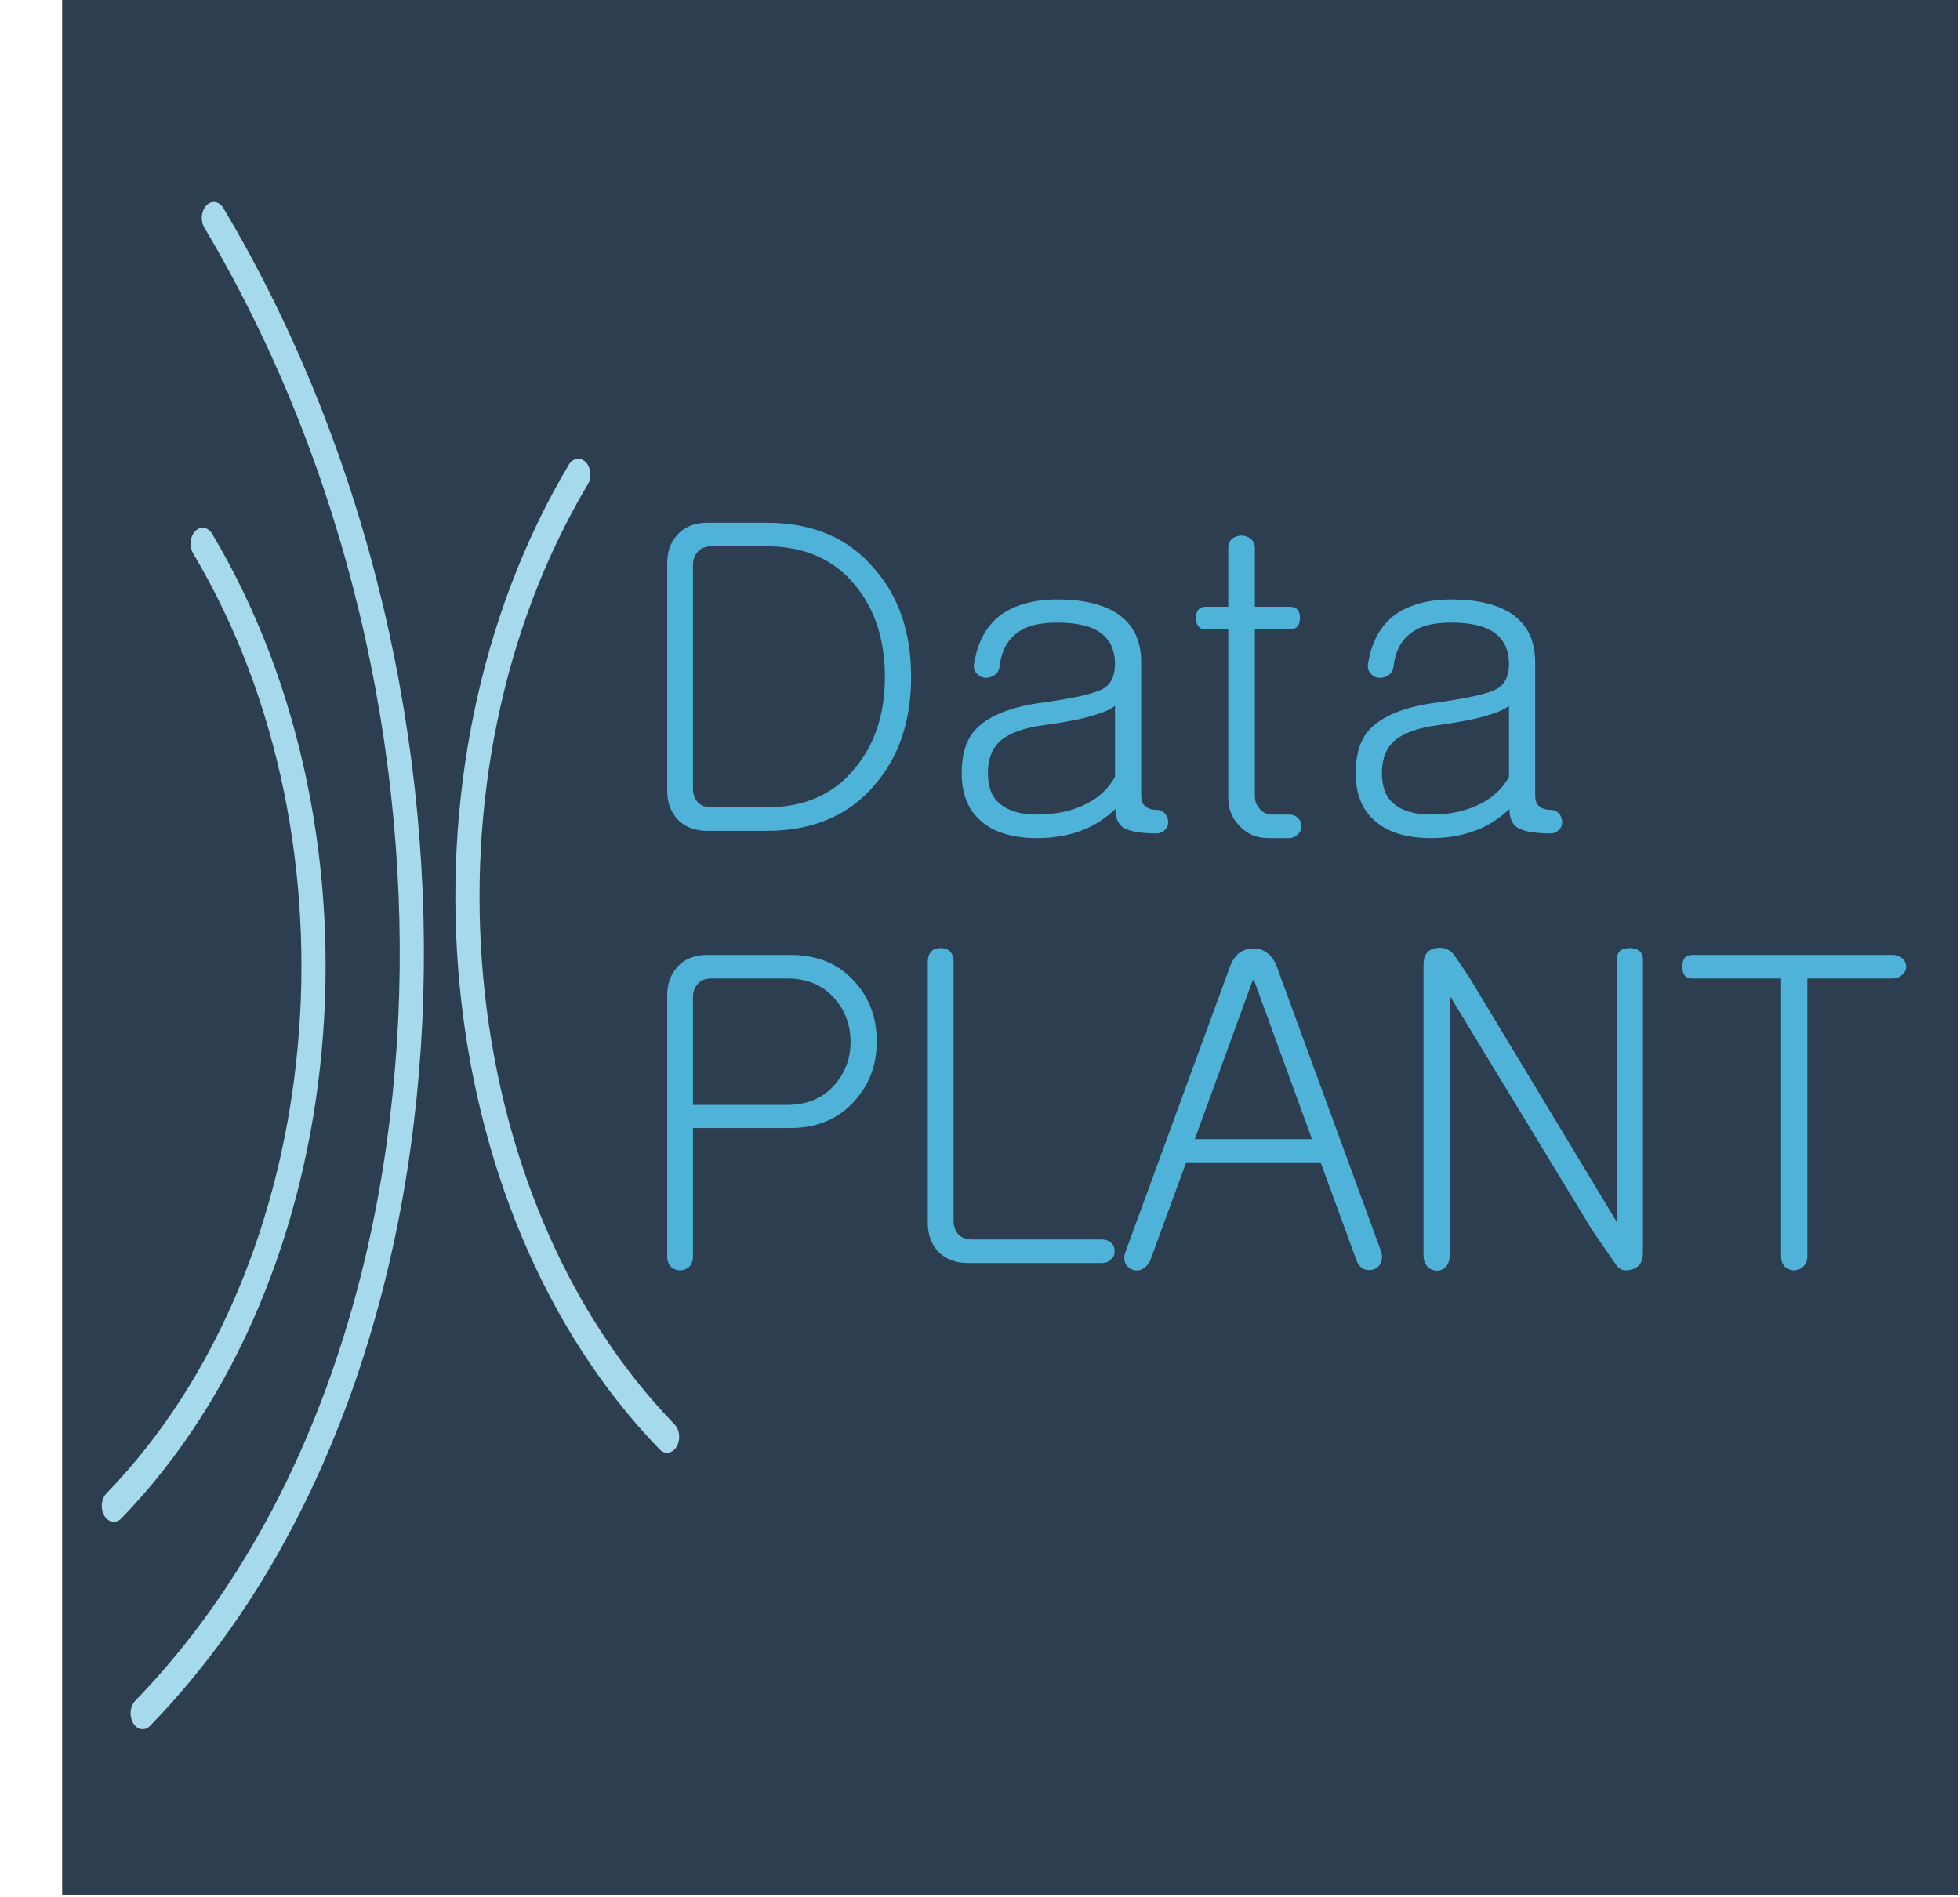
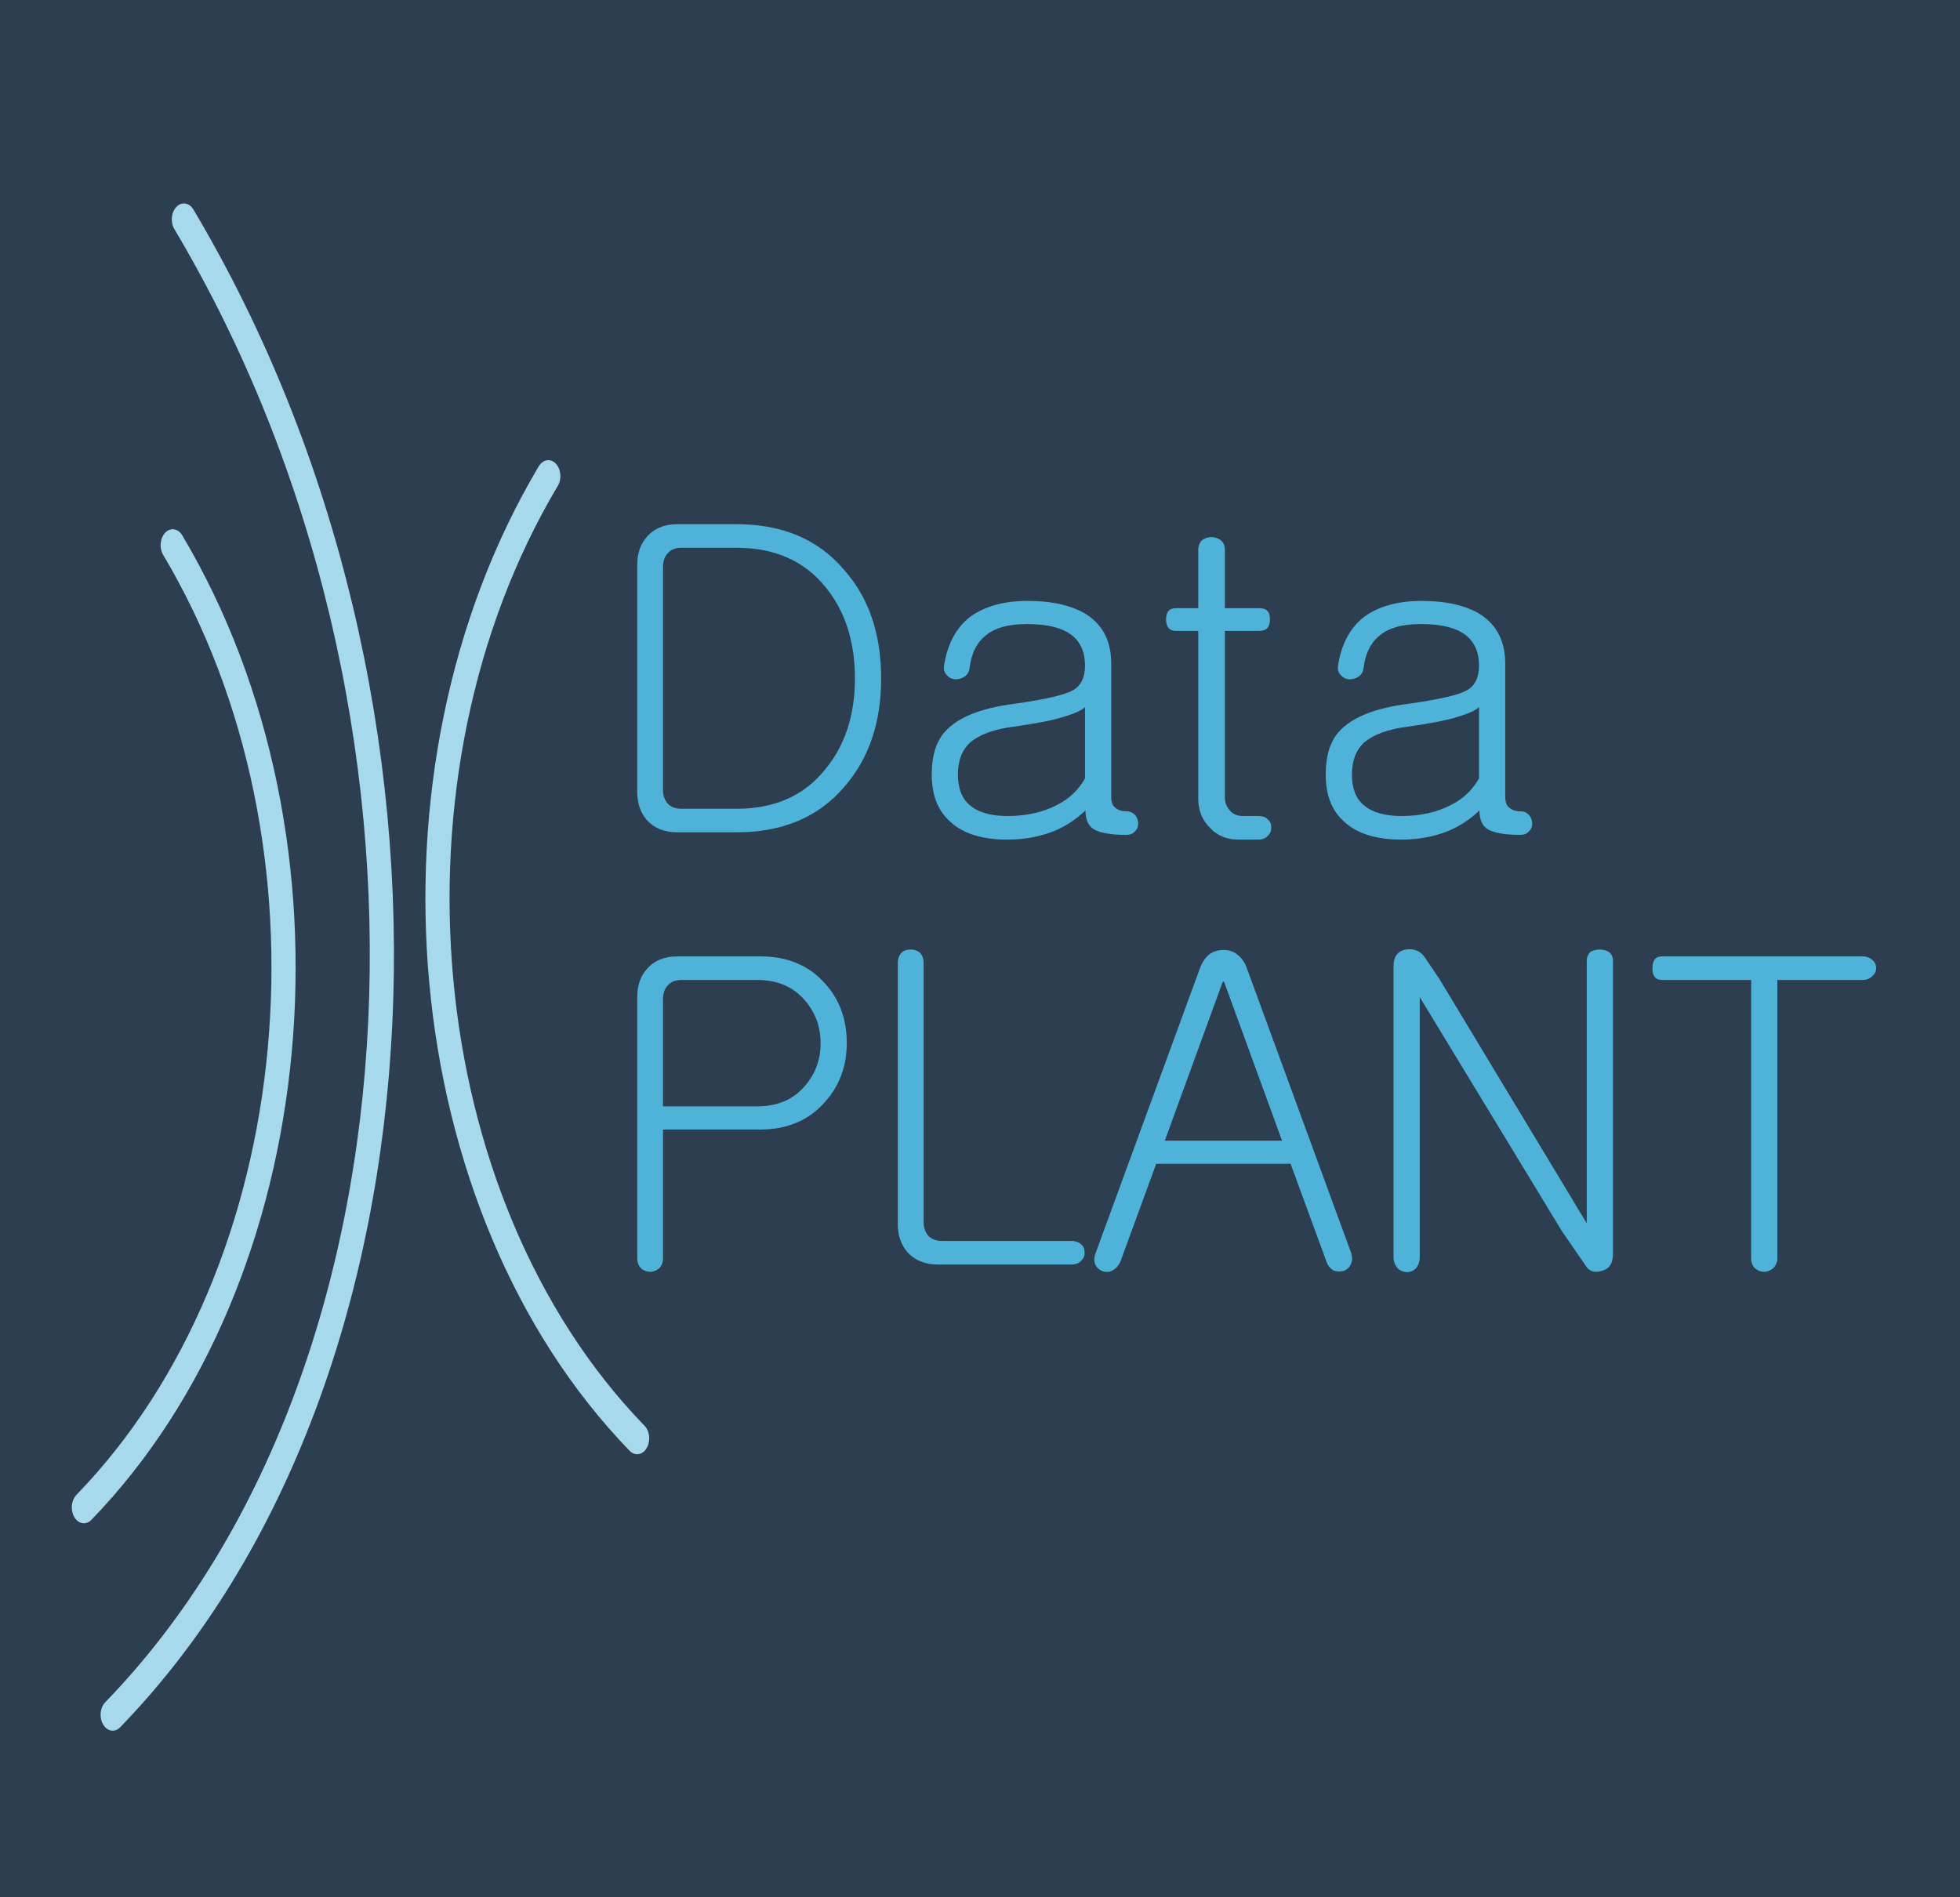
<svg xmlns="http://www.w3.org/2000/svg" width="100%" height="100%" viewBox="0 0 748 724" version="1.1" xml:space="preserve" style="fill-rule:evenodd;clip-rule:evenodd;stroke-linecap:round;stroke-miterlimit:8;">
-   <g transform="matrix(1,0,0,1,-1462.52,-1611.74)">
-     <g transform="matrix(0.491149,0,0,0.491149,1364.72,1049.96)">
-       <g transform="matrix(0.686326,0,0,1.55163,78.8451,-777.441)">
+   <g transform="matrix(0.491149,0,0,0.491149,-109.237,-561.219)">
+     <g>
+       <g transform="matrix(0.709627,0,0,1.55402,48.1181,-781.543)">
        <rect x="245.613" y="1238.21" width="2146.14" height="949.297" style="fill:rgb(45,62,80);" />
      </g>
      <g>
        <g transform="matrix(2.03604,0,0,2.03604,686.194,2125.02)">
-           <g transform="matrix(1.0019,0,0,1,0,0)">
-             <g transform="matrix(163.564,0,0,163.564,0,0)">
+           <g transform="matrix(163.875,0,0,163.564,0,0)">
+             <g>
              <path d="M0.381,-0.718L0.187,-0.718C0.157,-0.718 0.133,-0.708 0.116,-0.688C0.101,-0.671 0.094,-0.649 0.094,-0.623L0.094,-0.014C0.094,-0.004 0.097,0.004 0.103,0.01C0.108,0.015 0.116,0.018 0.124,0.018C0.132,0.018 0.139,0.015 0.145,0.01C0.151,0.004 0.154,-0.004 0.154,-0.014L0.154,-0.314L0.381,-0.314C0.444,-0.314 0.494,-0.336 0.531,-0.378C0.565,-0.416 0.582,-0.462 0.582,-0.516C0.582,-0.571 0.565,-0.618 0.531,-0.655C0.494,-0.697 0.444,-0.718 0.381,-0.718ZM0.373,-0.368L0.154,-0.368L0.154,-0.619C0.154,-0.632 0.158,-0.642 0.164,-0.649C0.172,-0.659 0.183,-0.663 0.197,-0.663L0.373,-0.663C0.419,-0.663 0.456,-0.648 0.483,-0.617C0.508,-0.589 0.521,-0.555 0.521,-0.515C0.521,-0.476 0.508,-0.442 0.483,-0.414C0.456,-0.383 0.419,-0.368 0.373,-0.368Z" style="fill:rgb(79,179,217);fill-rule:nonzero;" />
            </g>
          </g>
-           <g transform="matrix(1.0019,0,0,1,-0.18872,0)">
-             <g transform="matrix(163.564,0,0,163.564,99.4553,0)">
+           <g transform="matrix(163.875,0,0,163.564,99.4555,0)">
+             <g>
              <path d="M0.094,-0.702L0.094,-0.093C0.094,-0.067 0.101,-0.046 0.116,-0.028C0.133,-0.009 0.157,0.001 0.187,0.001L0.498,0.001C0.508,0.001 0.516,-0.002 0.521,-0.008C0.527,-0.013 0.529,-0.019 0.529,-0.026C0.529,-0.034 0.527,-0.041 0.521,-0.046C0.516,-0.051 0.508,-0.054 0.498,-0.054L0.197,-0.054C0.183,-0.054 0.172,-0.058 0.164,-0.067C0.158,-0.075 0.154,-0.085 0.154,-0.097L0.154,-0.702C0.154,-0.713 0.151,-0.721 0.145,-0.727C0.139,-0.732 0.132,-0.734 0.124,-0.734C0.116,-0.734 0.108,-0.732 0.103,-0.727C0.097,-0.721 0.094,-0.713 0.094,-0.702Z" style="fill:rgb(79,179,217);fill-rule:nonzero;" />
            </g>
          </g>
-           <g transform="matrix(1.0019,0,0,1,-0.353433,0)">
-             <g transform="matrix(163.564,0,0,163.564,186.259,0)">
+           <g transform="matrix(163.875,0,0,163.564,186.259,0)">
+             <g>
              <path d="M0.186,-0.288L0.321,-0.659L0.324,-0.659L0.459,-0.288L0.186,-0.288ZM0.267,-0.688L0.025,-0.026C0.021,-0.016 0.021,-0.007 0.024,0.001C0.028,0.009 0.034,0.014 0.042,0.017C0.05,0.019 0.057,0.019 0.064,0.015C0.073,0.01 0.079,0.003 0.083,-0.007L0.166,-0.234L0.479,-0.234L0.562,-0.007C0.565,0.003 0.571,0.01 0.579,0.015C0.587,0.018 0.595,0.018 0.603,0.016C0.61,0.013 0.616,0.008 0.619,0.001C0.623,-0.007 0.623,-0.017 0.62,-0.026L0.378,-0.688C0.373,-0.703 0.365,-0.715 0.354,-0.723C0.345,-0.73 0.334,-0.733 0.323,-0.733C0.311,-0.733 0.3,-0.73 0.29,-0.723C0.28,-0.715 0.272,-0.703 0.267,-0.688Z" style="fill:rgb(79,179,217);fill-rule:nonzero;" />
            </g>
          </g>
-           <g transform="matrix(1.0019,0,0,1,-0.547683,0)">
-             <g transform="matrix(163.564,0,0,163.564,288.629,0)">
+           <g transform="matrix(163.875,0,0,163.564,288.63,0)">
+             <g>
              <path d="M0.094,-0.695L0.094,-0.017C0.094,-0.006 0.097,0.002 0.103,0.009C0.108,0.015 0.116,0.018 0.124,0.019C0.132,0.019 0.14,0.016 0.146,0.01C0.152,0.003 0.155,-0.006 0.155,-0.017L0.155,-0.623L0.486,-0.077L0.541,0.003C0.549,0.017 0.562,0.021 0.579,0.016C0.597,0.011 0.605,-0.002 0.605,-0.024L0.605,-0.708C0.605,-0.716 0.602,-0.723 0.596,-0.728C0.59,-0.732 0.583,-0.734 0.574,-0.734C0.566,-0.734 0.559,-0.732 0.553,-0.729C0.547,-0.723 0.544,-0.716 0.544,-0.708L0.544,-0.095L0.201,-0.665L0.168,-0.714C0.158,-0.73 0.143,-0.737 0.123,-0.734C0.104,-0.731 0.094,-0.718 0.094,-0.695Z" style="fill:rgb(79,179,217);fill-rule:nonzero;" />
            </g>
          </g>
-           <g transform="matrix(1.0019,0,0,1,-0.757849,0)">
-             <g transform="matrix(163.564,0,0,163.564,399.386,0)">
+           <g transform="matrix(163.875,0,0,163.564,399.387,0)">
+             <g>
              <path d="M0.51,-0.718L0.044,-0.718C0.028,-0.718 0.021,-0.709 0.021,-0.69C0.021,-0.672 0.028,-0.663 0.044,-0.663L0.251,-0.663L0.251,-0.013C0.251,-0.004 0.254,0.004 0.26,0.01C0.266,0.015 0.273,0.018 0.281,0.018C0.289,0.018 0.296,0.015 0.302,0.01C0.308,0.004 0.312,-0.004 0.312,-0.013L0.312,-0.663L0.51,-0.663C0.52,-0.663 0.527,-0.666 0.533,-0.672C0.539,-0.677 0.542,-0.683 0.542,-0.69C0.542,-0.698 0.539,-0.705 0.533,-0.71C0.527,-0.715 0.52,-0.718 0.51,-0.718Z" style="fill:rgb(79,179,217);fill-rule:nonzero;" />
            </g>
          </g>
        </g>
        <g transform="matrix(0.500232,0,0,0.499284,686.194,1789.16)">
          <g transform="matrix(667,0,0,667,0,0)">
            <path d="M0.187,-0.718C0.157,-0.718 0.133,-0.708 0.116,-0.688C0.101,-0.671 0.094,-0.649 0.094,-0.623L0.094,-0.093C0.094,-0.067 0.101,-0.046 0.116,-0.028C0.133,-0.009 0.157,0.001 0.187,0.001L0.326,0.001C0.433,0.001 0.517,-0.035 0.577,-0.106C0.634,-0.172 0.662,-0.256 0.662,-0.358C0.662,-0.461 0.634,-0.545 0.577,-0.61C0.517,-0.682 0.433,-0.718 0.326,-0.718L0.187,-0.718ZM0.197,-0.054C0.183,-0.054 0.172,-0.058 0.164,-0.067C0.158,-0.075 0.154,-0.085 0.154,-0.097L0.154,-0.619C0.154,-0.632 0.158,-0.642 0.164,-0.649C0.172,-0.659 0.183,-0.663 0.197,-0.663L0.326,-0.663C0.413,-0.663 0.482,-0.633 0.531,-0.573C0.577,-0.518 0.601,-0.446 0.601,-0.358C0.601,-0.271 0.577,-0.2 0.531,-0.145C0.482,-0.084 0.413,-0.054 0.326,-0.054L0.197,-0.054Z" style="fill:rgb(79,179,217);fill-rule:nonzero;" />
          </g>
          <g transform="matrix(667,0,0,667,480.786,0)">
            <path d="M0.416,-0.125C0.401,-0.098 0.379,-0.077 0.351,-0.063C0.319,-0.046 0.28,-0.037 0.235,-0.037C0.196,-0.037 0.166,-0.046 0.147,-0.063C0.129,-0.078 0.12,-0.102 0.12,-0.134C0.12,-0.167 0.13,-0.192 0.149,-0.209C0.17,-0.227 0.204,-0.24 0.253,-0.246C0.302,-0.253 0.34,-0.26 0.368,-0.269C0.391,-0.276 0.407,-0.283 0.416,-0.291L0.416,-0.125ZM0.282,-0.539C0.228,-0.539 0.184,-0.527 0.15,-0.503C0.117,-0.478 0.096,-0.44 0.088,-0.39C0.086,-0.38 0.088,-0.372 0.094,-0.366C0.099,-0.36 0.105,-0.357 0.113,-0.356C0.122,-0.356 0.129,-0.358 0.135,-0.362C0.142,-0.367 0.146,-0.373 0.147,-0.382C0.151,-0.414 0.162,-0.439 0.182,-0.456C0.204,-0.476 0.237,-0.485 0.281,-0.485C0.327,-0.485 0.361,-0.477 0.384,-0.46C0.405,-0.444 0.416,-0.42 0.416,-0.388C0.416,-0.36 0.406,-0.34 0.387,-0.33C0.367,-0.319 0.322,-0.309 0.252,-0.299C0.173,-0.289 0.119,-0.267 0.089,-0.233C0.069,-0.21 0.059,-0.177 0.059,-0.134C0.059,-0.086 0.073,-0.049 0.103,-0.023C0.132,0.004 0.177,0.018 0.235,0.018C0.278,0.018 0.317,0.01 0.351,-0.005C0.375,-0.016 0.397,-0.031 0.417,-0.05C0.417,-0.03 0.423,-0.015 0.435,-0.007C0.449,0.002 0.475,0.007 0.512,0.007C0.521,0.007 0.528,0.004 0.533,-0.002C0.538,-0.007 0.54,-0.013 0.54,-0.021C0.539,-0.028 0.537,-0.035 0.532,-0.04C0.527,-0.045 0.521,-0.048 0.513,-0.048C0.501,-0.048 0.492,-0.051 0.485,-0.058C0.479,-0.063 0.477,-0.072 0.477,-0.083L0.477,-0.393C0.477,-0.444 0.458,-0.482 0.42,-0.507C0.387,-0.528 0.341,-0.539 0.282,-0.539Z" style="fill:rgb(79,179,217);fill-rule:nonzero;" />
          </g>
          <g transform="matrix(667,0,0,667,860.122,0)">
            <path d="M0.111,-0.658L0.111,-0.522L0.059,-0.522C0.044,-0.522 0.036,-0.514 0.036,-0.496C0.036,-0.478 0.044,-0.469 0.059,-0.469L0.111,-0.469L0.111,-0.077C0.111,-0.052 0.119,-0.03 0.135,-0.013C0.152,0.007 0.175,0.018 0.205,0.018L0.251,0.018C0.26,0.018 0.268,0.015 0.273,0.009C0.279,0.004 0.281,-0.003 0.281,-0.01C0.281,-0.018 0.279,-0.024 0.273,-0.029C0.268,-0.035 0.26,-0.037 0.251,-0.037L0.216,-0.037C0.201,-0.037 0.19,-0.042 0.183,-0.052C0.176,-0.06 0.173,-0.069 0.173,-0.081L0.173,-0.469L0.253,-0.469C0.27,-0.469 0.278,-0.478 0.278,-0.496C0.278,-0.514 0.27,-0.522 0.253,-0.522L0.173,-0.522L0.173,-0.658C0.173,-0.668 0.17,-0.675 0.163,-0.681C0.157,-0.685 0.15,-0.688 0.142,-0.688C0.133,-0.688 0.126,-0.685 0.12,-0.681C0.114,-0.675 0.111,-0.668 0.111,-0.658Z" style="fill:rgb(79,179,217);fill-rule:nonzero;" />
          </g>
          <g transform="matrix(667,0,0,667,1092.78,0)">
            <path d="M0.416,-0.125C0.401,-0.098 0.379,-0.077 0.351,-0.063C0.319,-0.046 0.28,-0.037 0.235,-0.037C0.196,-0.037 0.166,-0.046 0.147,-0.063C0.129,-0.078 0.12,-0.102 0.12,-0.134C0.12,-0.167 0.13,-0.192 0.149,-0.209C0.17,-0.227 0.204,-0.24 0.253,-0.246C0.302,-0.253 0.34,-0.26 0.368,-0.269C0.391,-0.276 0.407,-0.283 0.416,-0.291L0.416,-0.125ZM0.282,-0.539C0.228,-0.539 0.184,-0.527 0.15,-0.503C0.117,-0.478 0.096,-0.44 0.088,-0.39C0.086,-0.38 0.088,-0.372 0.094,-0.366C0.099,-0.36 0.105,-0.357 0.113,-0.356C0.122,-0.356 0.129,-0.358 0.135,-0.362C0.142,-0.367 0.146,-0.373 0.147,-0.382C0.151,-0.414 0.162,-0.439 0.182,-0.456C0.204,-0.476 0.237,-0.485 0.281,-0.485C0.327,-0.485 0.361,-0.477 0.384,-0.46C0.405,-0.444 0.416,-0.42 0.416,-0.388C0.416,-0.36 0.406,-0.34 0.387,-0.33C0.367,-0.319 0.322,-0.309 0.252,-0.299C0.173,-0.289 0.119,-0.267 0.089,-0.233C0.069,-0.21 0.059,-0.177 0.059,-0.134C0.059,-0.086 0.073,-0.049 0.103,-0.023C0.132,0.004 0.177,0.018 0.235,0.018C0.278,0.018 0.317,0.01 0.351,-0.005C0.375,-0.016 0.397,-0.031 0.417,-0.05C0.417,-0.03 0.423,-0.015 0.435,-0.007C0.449,0.002 0.475,0.007 0.512,0.007C0.521,0.007 0.528,0.004 0.533,-0.002C0.538,-0.007 0.54,-0.013 0.54,-0.021C0.539,-0.028 0.537,-0.035 0.532,-0.04C0.527,-0.045 0.521,-0.048 0.513,-0.048C0.501,-0.048 0.492,-0.051 0.485,-0.058C0.479,-0.063 0.477,-0.072 0.477,-0.083L0.477,-0.393C0.477,-0.444 0.458,-0.482 0.42,-0.507C0.387,-0.528 0.341,-0.539 0.282,-0.539Z" style="fill:rgb(79,179,217);fill-rule:nonzero;" />
          </g>
        </g>
        <g transform="matrix(1,0,0,1.31886,-586.776,-418.709)">
          <g transform="matrix(0.0625289,0,0,0.0624105,50.3566,1303.58)">
            <path d="M14282,3229C16486,6043 15992,10110 13178,12314" style="fill:none;stroke:rgb(167,217,236);stroke-width:300.28px;" />
          </g>
          <g transform="matrix(0.0625289,0,0,0.0624105,50.3566,1303.58)">
            <path d="M18949,2577C16745,5390 17240,9458 20053,11662" style="fill:none;stroke:rgb(167,217,236);stroke-width:300.28px;" />
          </g>
          <g transform="matrix(0.0625289,0,0,0.0624105,50.3566,1303.58)">
            <path d="M14421,153C18020,4749 17624,11070 13536,14272" style="fill:none;stroke:rgb(167,217,236);stroke-width:300.28px;" />
          </g>
        </g>
      </g>
    </g>
  </g>
</svg>
